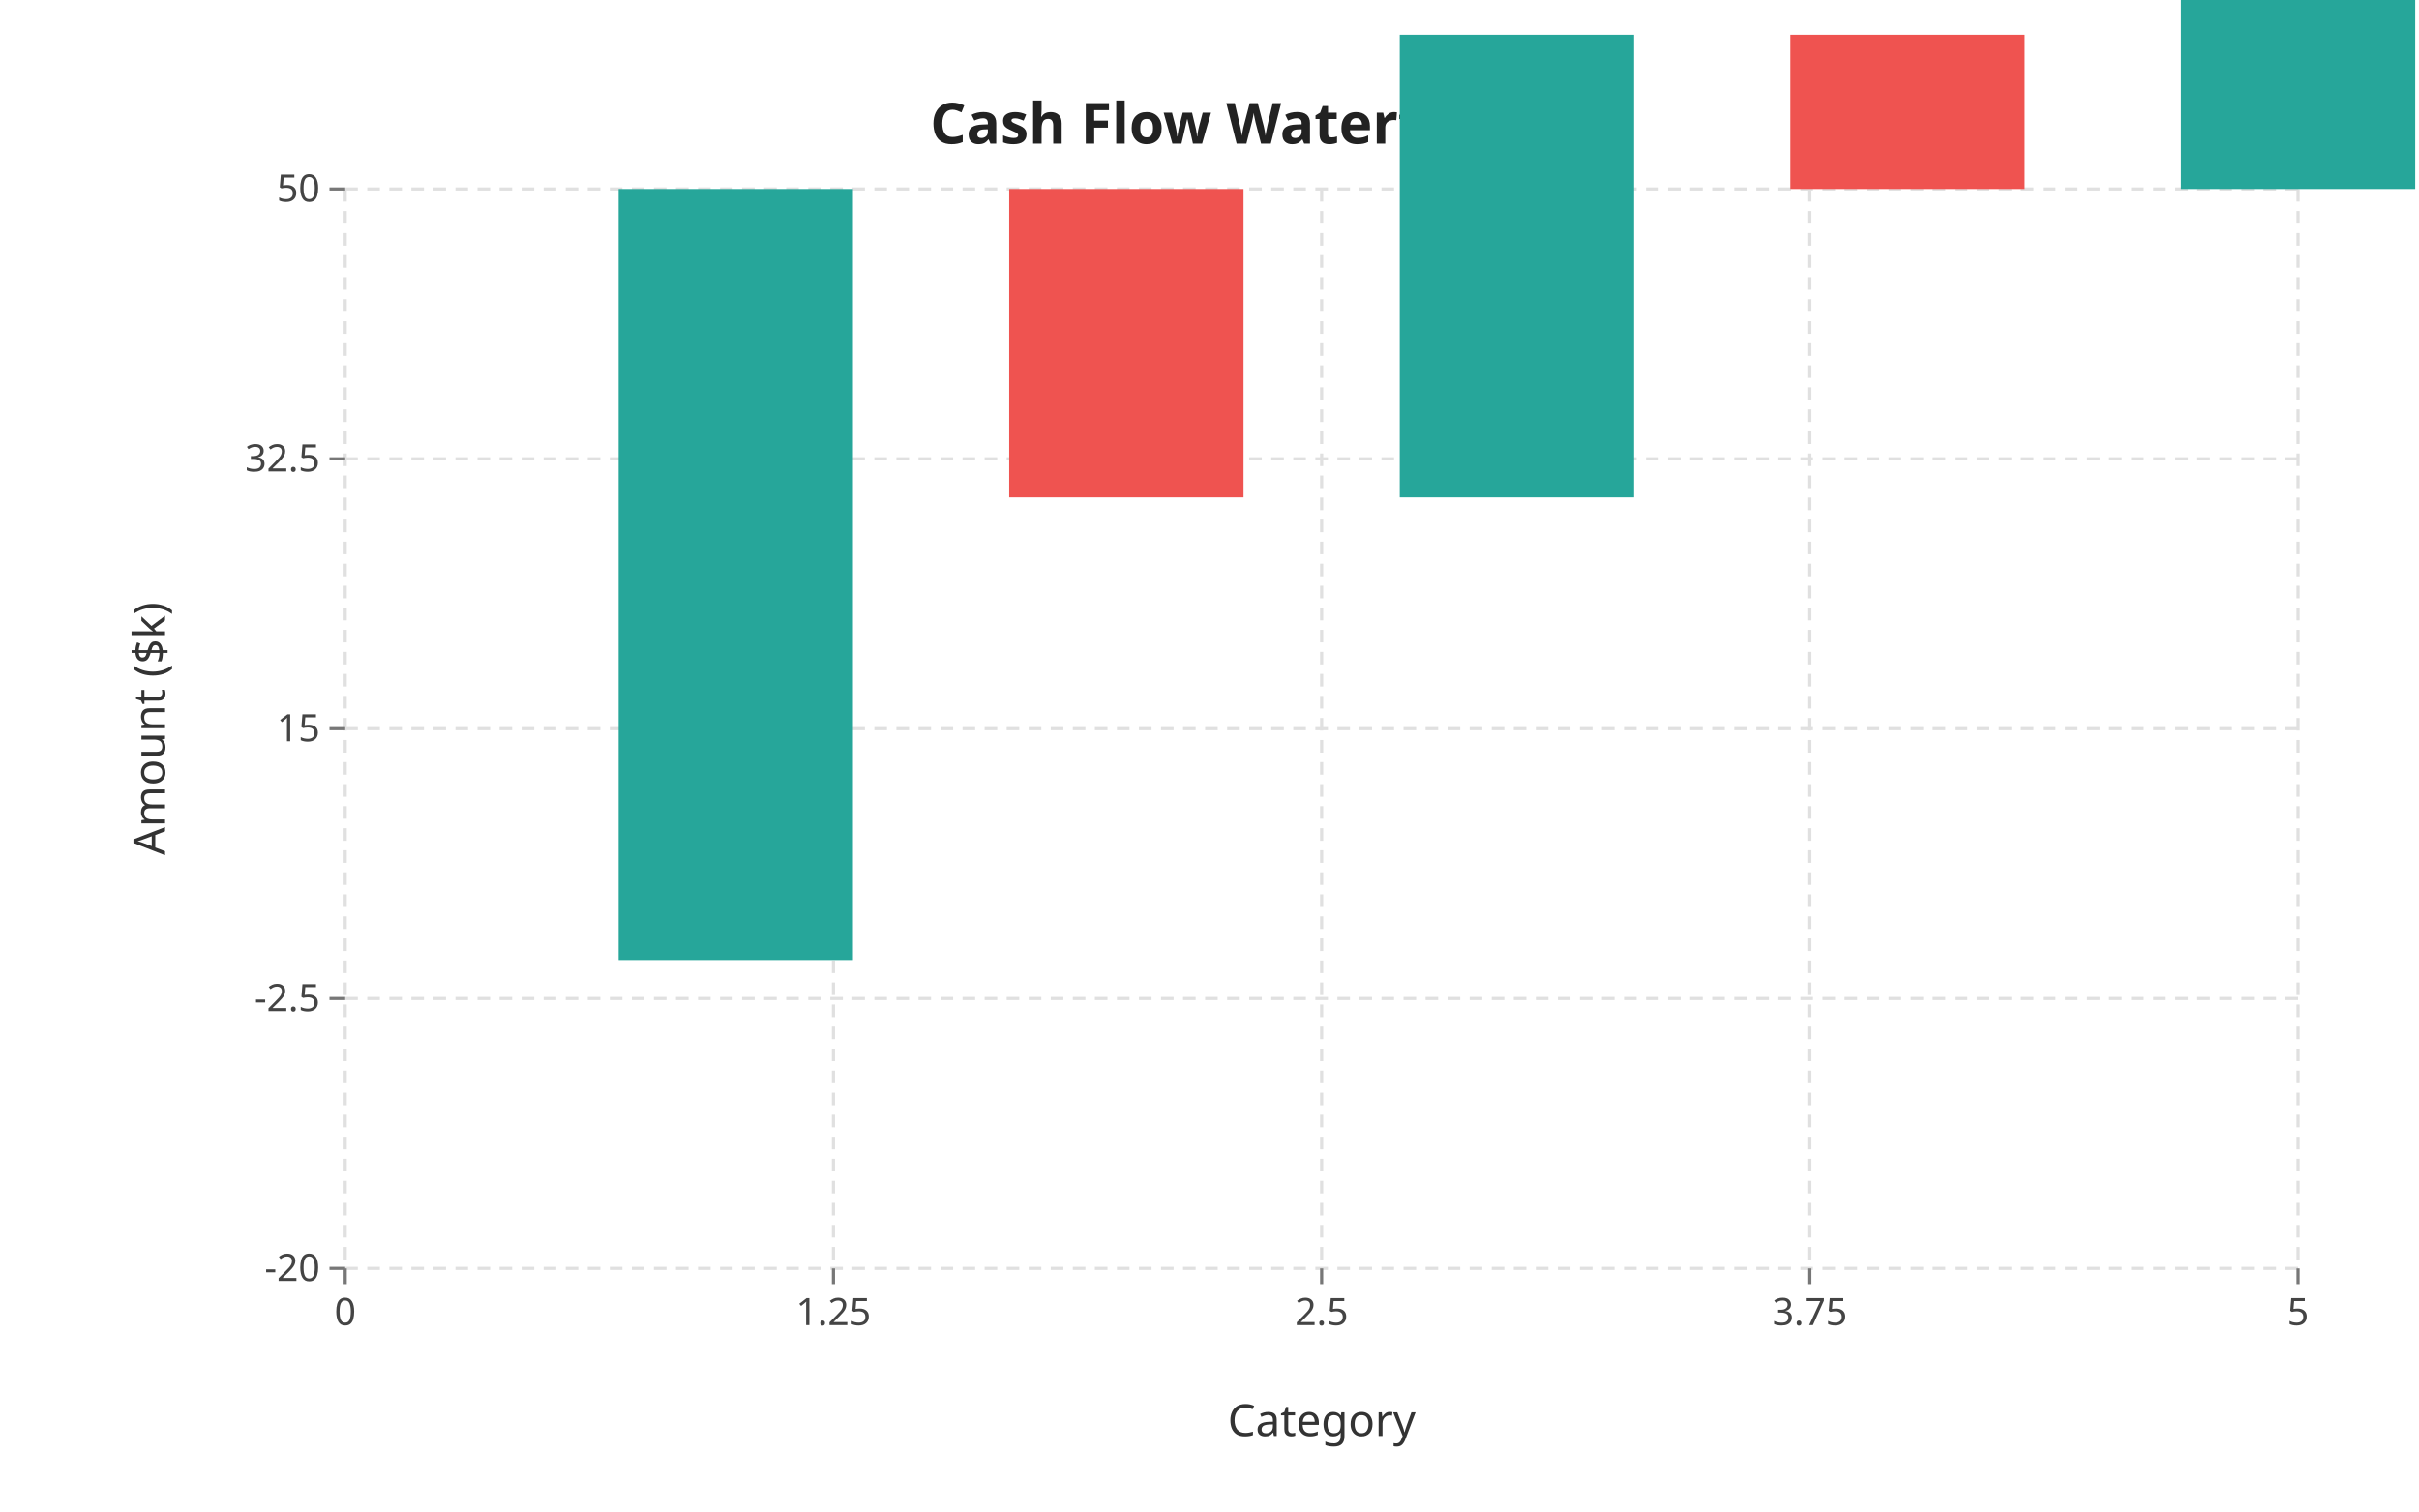
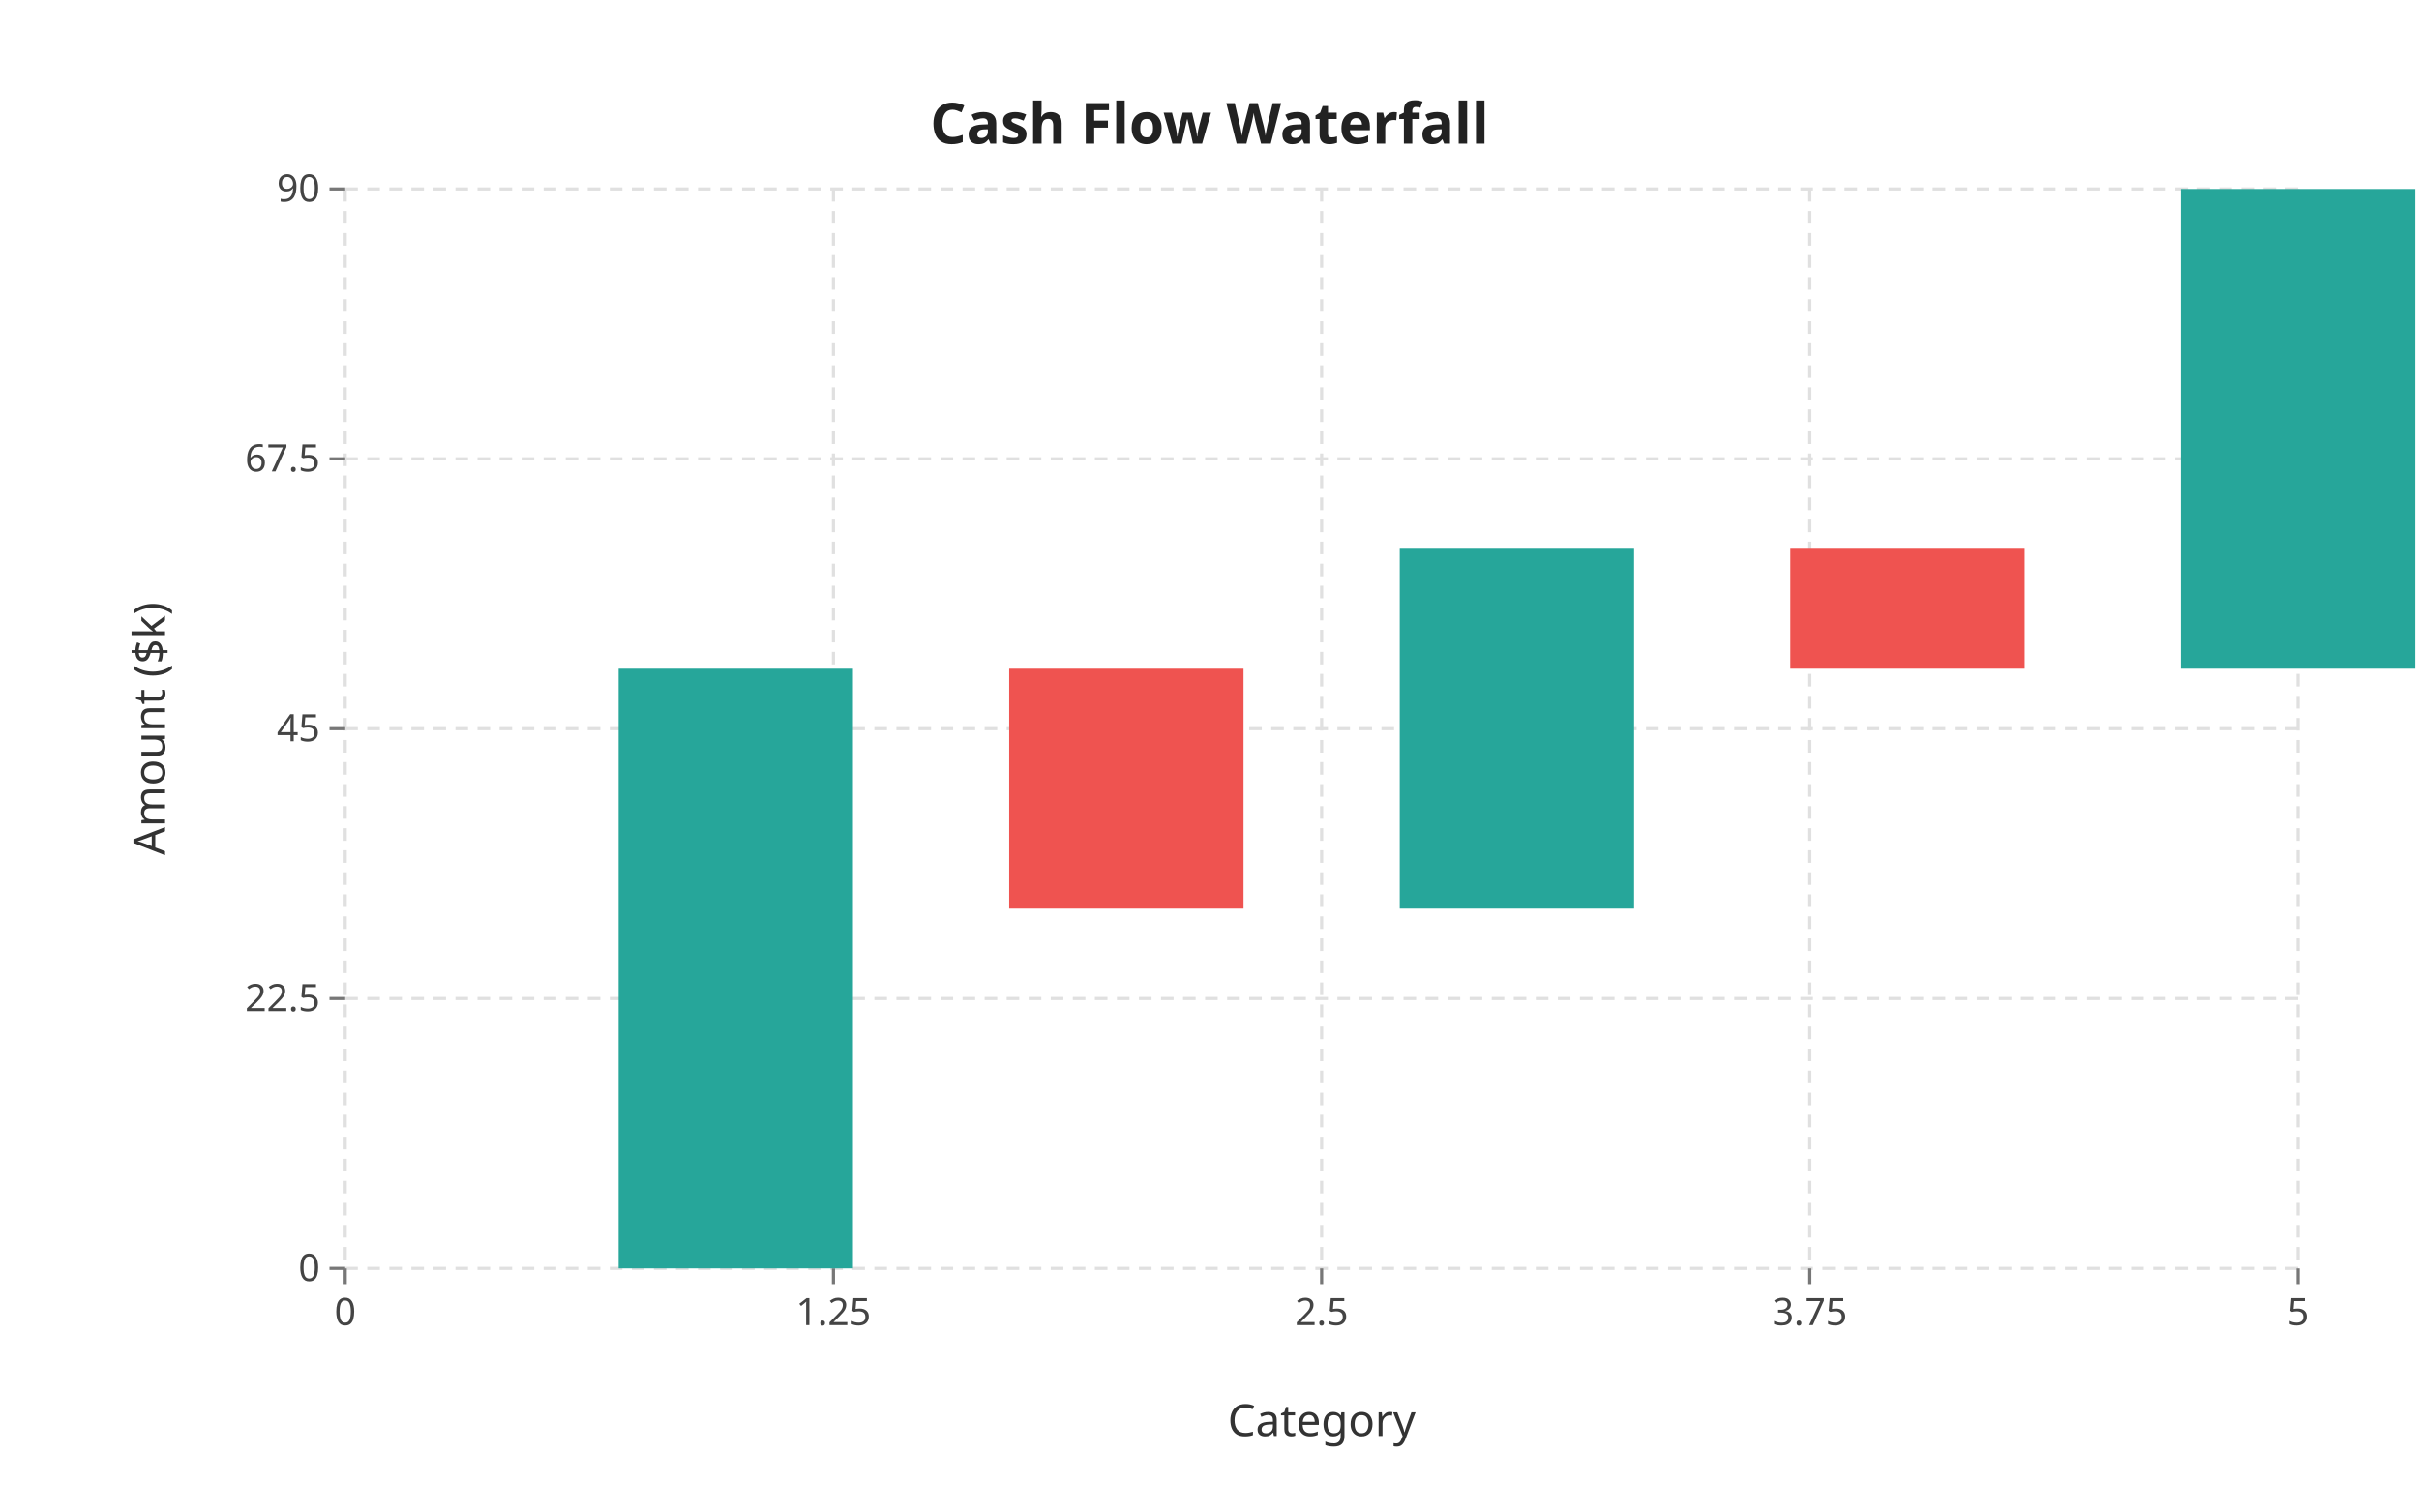
<svg xmlns="http://www.w3.org/2000/svg" width="768.0" height="480.0" style="font-family: sans-serif;">
  <text x="384.0" y="45.6" text-anchor="middle" font-size="18" font-weight="bold" fill="#222">Cash Flow Waterfall</text>
  <g class="grid" stroke-dasharray="4 3">
    <line x1="109.6" y1="60.0" x2="109.6" y2="402.8" stroke="#e0e0e0" stroke-width="1" />
    <line x1="264.6" y1="60.0" x2="264.6" y2="402.8" stroke="#e0e0e0" stroke-width="1" />
    <line x1="419.6" y1="60.0" x2="419.6" y2="402.8" stroke="#e0e0e0" stroke-width="1" />
    <line x1="574.6" y1="60.0" x2="574.6" y2="402.8" stroke="#e0e0e0" stroke-width="1" />
    <line x1="729.6" y1="60.0" x2="729.6" y2="402.8" stroke="#e0e0e0" stroke-width="1" />
    <line x1="109.6" y1="402.8" x2="729.6" y2="402.8" stroke="#e0e0e0" stroke-width="1" />
    <line x1="109.6" y1="317.1" x2="729.6" y2="317.1" stroke="#e0e0e0" stroke-width="1" />
    <line x1="109.6" y1="231.4" x2="729.6" y2="231.4" stroke="#e0e0e0" stroke-width="1" />
    <line x1="109.6" y1="145.7" x2="729.6" y2="145.7" stroke="#e0e0e0" stroke-width="1" />
    <line x1="109.6" y1="60.0" x2="729.6" y2="60.0" stroke="#e0e0e0" stroke-width="1" />
  </g>
  <g class="axes">
    <line x1="109.6" y1="402.8" x2="109.6" y2="407.8" stroke="#777" stroke-width="1" />
    <text x="109.6" y="420.8" text-anchor="middle" font-size="12" fill="#444">0</text>
    <line x1="264.6" y1="402.8" x2="264.6" y2="407.8" stroke="#777" stroke-width="1" />
    <text x="264.6" y="420.8" text-anchor="middle" font-size="12" fill="#444">1.25</text>
    <line x1="419.6" y1="402.8" x2="419.6" y2="407.8" stroke="#777" stroke-width="1" />
    <text x="419.6" y="420.8" text-anchor="middle" font-size="12" fill="#444">2.5</text>
    <line x1="574.6" y1="402.8" x2="574.6" y2="407.8" stroke="#777" stroke-width="1" />
    <text x="574.6" y="420.8" text-anchor="middle" font-size="12" fill="#444">3.75</text>
    <line x1="729.6" y1="402.8" x2="729.6" y2="407.8" stroke="#777" stroke-width="1" />
    <text x="729.6" y="420.8" text-anchor="middle" font-size="12" fill="#444">5</text>
    <text x="419.6" y="456.0" text-anchor="middle" font-size="14" fill="#333">Category</text>
    <line x1="109.6" y1="402.8" x2="104.6" y2="402.8" stroke="#777" stroke-width="1" />
-     <text x="101.6" y="406.8" text-anchor="end" font-size="12" fill="#444">-20</text>
+     <text x="101.6" y="406.8" text-anchor="end" font-size="12" fill="#444">0</text>
    <line x1="109.6" y1="317.1" x2="104.6" y2="317.1" stroke="#777" stroke-width="1" />
-     <text x="101.6" y="321.1" text-anchor="end" font-size="12" fill="#444">-2.5</text>
+     <text x="101.6" y="321.1" text-anchor="end" font-size="12" fill="#444">22.5</text>
    <line x1="109.6" y1="231.4" x2="104.6" y2="231.4" stroke="#777" stroke-width="1" />
-     <text x="101.6" y="235.4" text-anchor="end" font-size="12" fill="#444">15</text>
+     <text x="101.6" y="235.4" text-anchor="end" font-size="12" fill="#444">45</text>
    <line x1="109.6" y1="145.7" x2="104.6" y2="145.7" stroke="#777" stroke-width="1" />
-     <text x="101.6" y="149.7" text-anchor="end" font-size="12" fill="#444">32.5</text>
+     <text x="101.6" y="149.7" text-anchor="end" font-size="12" fill="#444">67.5</text>
    <line x1="109.6" y1="60.0" x2="104.6" y2="60.0" stroke="#777" stroke-width="1" />
-     <text x="101.6" y="64.0" text-anchor="end" font-size="12" fill="#444">50</text>
+     <text x="101.6" y="64.0" text-anchor="end" font-size="12" fill="#444">90</text>
    <text x="52.4" y="231.4" transform="rotate(-90,52.4,231.4)" text-anchor="middle" font-size="14" fill="#333">Amount ($k)</text>
  </g>
  <g class="series-0">
-     <rect x="320.4" y="60" width="74.4" height="97.943" fill="#ef5350" opacity="1.0" />
-     <rect x="568.4" y="11.029" width="74.4" height="48.971" fill="#ef5350" opacity="1.0" />
-     <rect x="196.4" y="60" width="74.4" height="244.857" fill="#26a69a" opacity="1.0" />
-     <rect x="444.4" y="11.029" width="74.4" height="146.914" fill="#26a69a" opacity="1.0" />
-     <rect x="692.4" y="-135.886" width="74.4" height="195.886" fill="#26a69a" opacity="1.0" />
+     <rect x="320.4" y="212.356" width="74.4" height="76.178" fill="#ef5350" opacity="1.0" />
+     <rect x="568.4" y="174.267" width="74.4" height="38.089" fill="#ef5350" opacity="1.0" />
+     <rect x="196.4" y="212.356" width="74.4" height="190.444" fill="#26a69a" opacity="1.0" />
+     <rect x="444.4" y="174.267" width="74.4" height="114.267" fill="#26a69a" opacity="1.0" />
+     <rect x="692.4" y="60.0" width="74.4" height="152.356" fill="#26a69a" opacity="1.0" />
  </g>
</svg>
